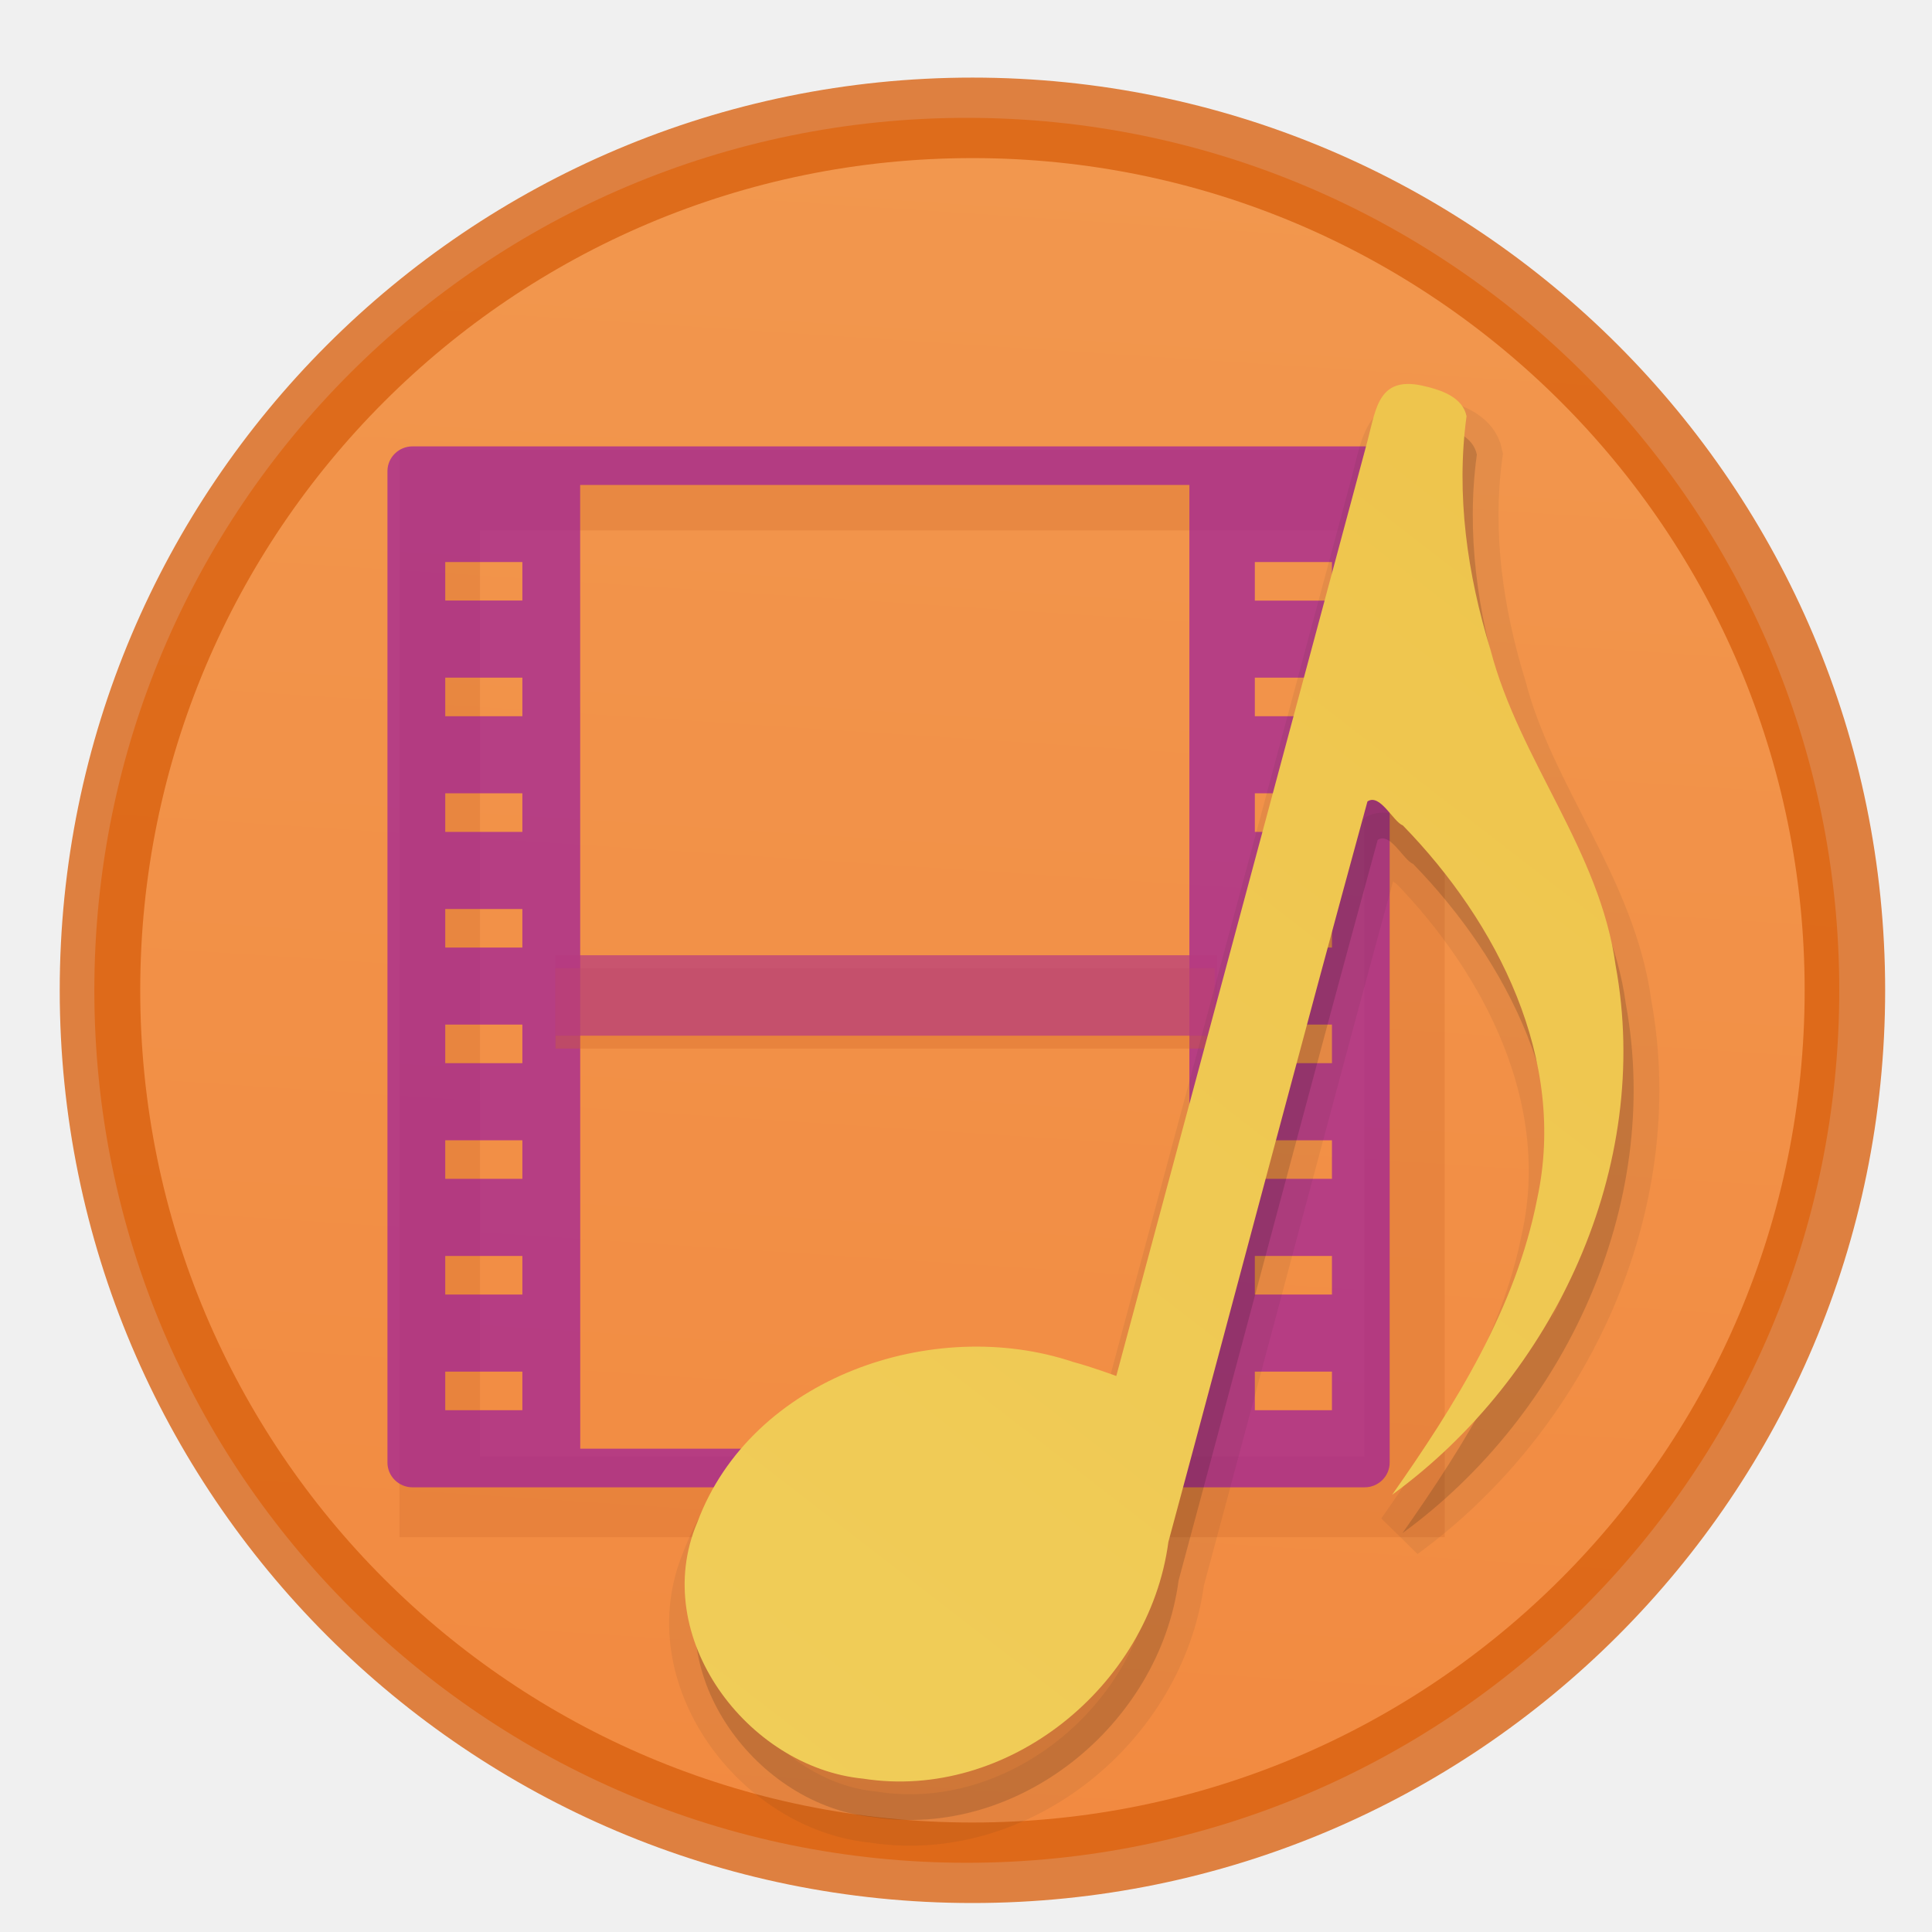
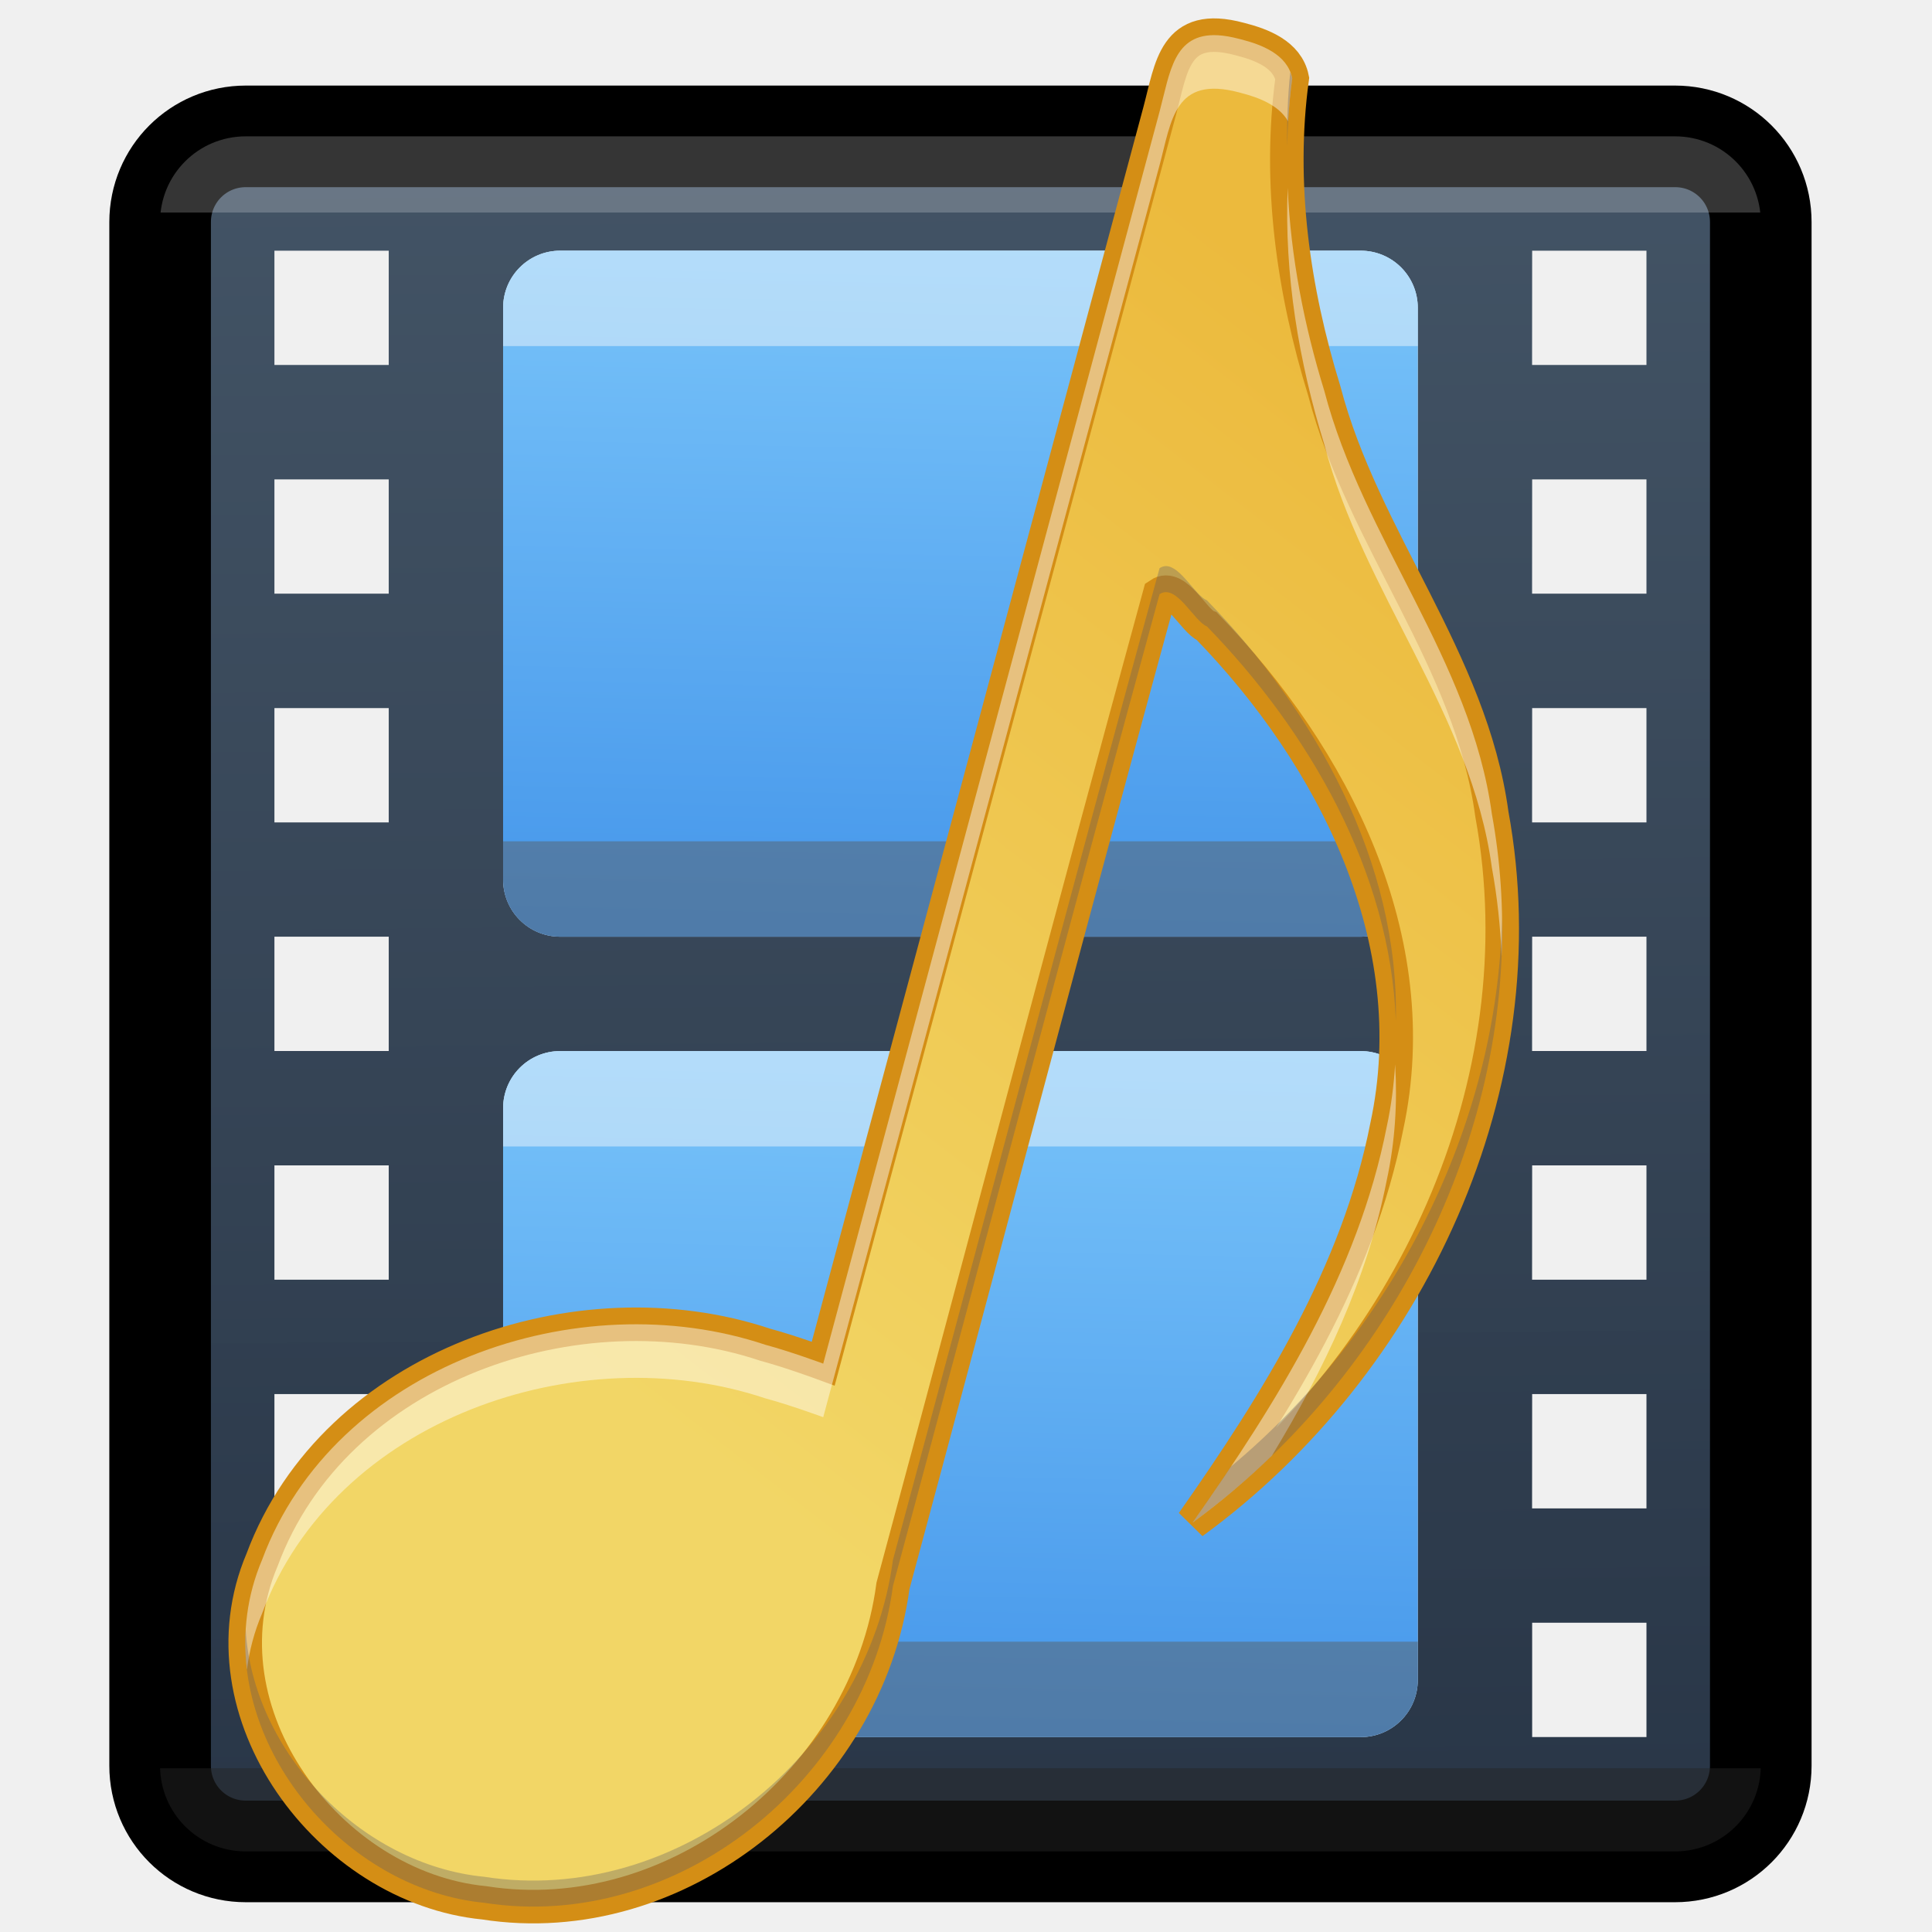
- <svg xmlns="http://www.w3.org/2000/svg" xmlns:xlink="http://www.w3.org/1999/xlink" version="1.0" width="24" height="24" id="svg2453">
+ <svg xmlns="http://www.w3.org/2000/svg" xmlns:xlink="http://www.w3.org/1999/xlink" id="svg2453" height="24" width="24" version="1.0">
  <defs id="defs2455">
+     <linearGradient id="linearGradient1173">
+       <stop id="stop1169" offset="0" style="stop-color:#273445;stop-opacity:1;" />
+       <stop id="stop1171" offset="1" style="stop-color:#485a6c;stop-opacity:0.993" />
+     </linearGradient>
    <linearGradient id="linearGradient870">
-       <stop id="stop866" offset="0" style="stop-color:#ed5353;stop-opacity:1" />
-       <stop id="stop868" offset="1" style="stop-color:#c6262e;stop-opacity:1" />
+       <stop style="stop-color:#ed5353;stop-opacity:1" offset="0" id="stop866" />
+       <stop style="stop-color:#c6262e;stop-opacity:1" offset="1" id="stop868" />
    </linearGradient>
    <linearGradient id="linearGradient5060-2">
-       <stop id="stop5062-3" style="stop-color:#000000;stop-opacity:1" offset="0" />
-       <stop id="stop5064-1" style="stop-color:#000000;stop-opacity:0" offset="1" />
+       <stop offset="0" style="stop-color:#000000;stop-opacity:1" id="stop5062-3" />
+       <stop offset="1" style="stop-color:#000000;stop-opacity:0" id="stop5064-1" />
    </linearGradient>
    <linearGradient id="linearGradient5048-8">
-       <stop id="stop5050-4" style="stop-color:#000000;stop-opacity:0" offset="0" />
-       <stop id="stop5056-5" style="stop-color:#000000;stop-opacity:1" offset="0.5" />
-       <stop id="stop5052-1" style="stop-color:#000000;stop-opacity:0" offset="1" />
+       <stop offset="0" style="stop-color:#000000;stop-opacity:0" id="stop5050-4" />
+       <stop offset="0.5" style="stop-color:#000000;stop-opacity:1" id="stop5056-5" />
+       <stop offset="1" style="stop-color:#000000;stop-opacity:0" id="stop5052-1" />
    </linearGradient>
-     <radialGradient cx="605.714" cy="486.648" r="117.143" fx="605.714" fy="486.648" id="radialGradient3172" xlink:href="#linearGradient5060-2" gradientUnits="userSpaceOnUse" gradientTransform="matrix(0.03212956,0,0,0.02058823,40.13678,48.45142)" />
-     <radialGradient cx="605.714" cy="486.648" r="117.143" fx="605.714" fy="486.648" id="radialGradient3175" xlink:href="#linearGradient5060-2" gradientUnits="userSpaceOnUse" gradientTransform="matrix(-0.03212956,0,0,0.02058823,23.86322,48.45142)" />
-     <linearGradient x1="302.857" y1="366.648" x2="302.857" y2="609.505" id="linearGradient3178" xlink:href="#linearGradient5048-8" gradientUnits="userSpaceOnUse" gradientTransform="matrix(0.1139053,0,0,0.02058823,-9.168641,48.52267)" />
-     <linearGradient xlink:href="#linearGradient4215-8-4-07-7" id="linearGradient4489" x1="36" y1="59" x2="36" y2="49" gradientUnits="userSpaceOnUse" />
-     <linearGradient y2="44.341" x2="71.204" y1="6.238" x1="71.204" gradientTransform="matrix(-0.05405404,0,0,0.05405404,22.44,53.22309)" gradientUnits="userSpaceOnUse" id="linearGradient14699" xlink:href="#linearGradient4011-9-9-70-61-7" />
+     <radialGradient gradientTransform="matrix(0.03212956,0,0,0.02058823,40.13679,48.45142)" gradientUnits="userSpaceOnUse" xlink:href="#linearGradient5060-2" id="radialGradient3172" fy="486.648" fx="605.714" r="117.143" cy="486.648" cx="605.714" />
+     <radialGradient gradientTransform="matrix(-0.03212956,0,0,0.02058823,23.86322,48.45142)" gradientUnits="userSpaceOnUse" xlink:href="#linearGradient5060-2" id="radialGradient3175" fy="486.648" fx="605.714" r="117.143" cy="486.648" cx="605.714" />
+     <linearGradient gradientTransform="matrix(0.1139053,0,0,0.02058823,-9.168641,48.52267)" gradientUnits="userSpaceOnUse" xlink:href="#linearGradient5048-8" id="linearGradient3178" y2="609.505" x2="302.857" y1="366.648" x1="302.857" />
+     <linearGradient gradientUnits="userSpaceOnUse" y2="49" x2="36" y1="59" x1="36" id="linearGradient4489" xlink:href="#linearGradient4215-8-4-07-7" />
+     <linearGradient xlink:href="#linearGradient4011-9-9-70-61-7" id="linearGradient14699" gradientUnits="userSpaceOnUse" gradientTransform="matrix(-0.05405405,0,0,0.05405405,22.44,53.22309)" x1="71.204" y1="6.238" x2="71.204" y2="44.341" />
    <linearGradient id="linearGradient4011-9-9-70-61-7">
-       <stop offset="0" style="stop-color:#ffffff;stop-opacity:1;" id="stop4013-5-4-3-8-3" />
-       <stop id="stop4015-1-5-70-9-5" style="stop-color:#ffffff;stop-opacity:0.235;" offset="0.508" />
-       <stop offset="0.835" style="stop-color:#ffffff;stop-opacity:0.157;" id="stop4017-7-0-13-0-1" />
-       <stop offset="1" style="stop-color:#ffffff;stop-opacity:0.392;" id="stop4019-1-12-7-0-7" />
+       <stop id="stop4013-5-4-3-8-3" style="stop-color:#ffffff;stop-opacity:1;" offset="0" />
+       <stop offset="0.508" style="stop-color:#ffffff;stop-opacity:0.235;" id="stop4015-1-5-70-9-5" />
+       <stop id="stop4017-7-0-13-0-1" style="stop-color:#ffffff;stop-opacity:0.157;" offset="0.835" />
+       <stop id="stop4019-1-12-7-0-7" style="stop-color:#ffffff;stop-opacity:0.392;" offset="1" />
    </linearGradient>
-     <linearGradient y2="8.093" x2="38.977" y1="59.968" x1="38.977" gradientTransform="matrix(-0.07843137,0,0,0.07843137,21.0098,51.83333)" gradientUnits="userSpaceOnUse" id="linearGradient14702" xlink:href="#linearGradient4215-8-4-07-7" />
+     <linearGradient xlink:href="#linearGradient4215-8-4-07-7" id="linearGradient14702" gradientUnits="userSpaceOnUse" gradientTransform="matrix(-0.07843137,0,0,0.07843137,21.0098,51.83333)" x1="38.977" y1="59.968" x2="38.977" y2="8.093" />
    <linearGradient id="linearGradient4215-8-4-07-7">
-       <stop id="stop4217-1-2-1-2" offset="0" style="stop-color:#2b3235;stop-opacity:1" />
-       <stop id="stop4219-3-4-0-96" offset="1" style="stop-color:#374044;stop-opacity:1" />
+       <stop style="stop-color:#2b3235;stop-opacity:1" offset="0" id="stop4217-1-2-1-2" />
+       <stop style="stop-color:#374044;stop-opacity:1" offset="1" id="stop4219-3-4-0-96" />
    </linearGradient>
-     <linearGradient xlink:href="#linearGradient3462-4" id="linearGradient3133-5" gradientUnits="userSpaceOnUse" gradientTransform="matrix(1.54054,0,0,1.216216,-4.972975,5.882066)" x1="40.29" y1="5.853" x2="40.29" y2="42.03" />
+     <linearGradient y2="42.03" x2="40.29" y1="5.853" x1="40.29" gradientTransform="matrix(1.54054,0,0,1.216216,-4.972975,5.882066)" gradientUnits="userSpaceOnUse" id="linearGradient3133-5" xlink:href="#linearGradient3462-4" />
    <linearGradient id="linearGradient3462-4">
-       <stop id="stop3464-8" style="stop-color:#ffffff;stop-opacity:1" offset="0" />
-       <stop id="stop3466-4" style="stop-color:#ffffff;stop-opacity:0.235" offset="0.022" />
-       <stop id="stop3468-5" style="stop-color:#ffffff;stop-opacity:0.157" offset="0.977" />
-       <stop id="stop3470-2" style="stop-color:#ffffff;stop-opacity:0.392" offset="1" />
+       <stop offset="0" style="stop-color:#ffffff;stop-opacity:1" id="stop3464-8" />
+       <stop offset="0.022" style="stop-color:#ffffff;stop-opacity:0.235" id="stop3466-4" />
+       <stop offset="0.977" style="stop-color:#ffffff;stop-opacity:0.157" id="stop3468-5" />
+       <stop offset="1" style="stop-color:#ffffff;stop-opacity:0.392" id="stop3470-2" />
    </linearGradient>
-     <linearGradient gradientUnits="userSpaceOnUse" y2="58.37" x2="36.583" y1="11.213" x1="36.583" id="linearGradient872" xlink:href="#linearGradient870" />
-     <linearGradient xlink:href="#linearGradient895" id="linearGradient889" x1="12" y1="5.369" x2="12" y2="40.669" gradientUnits="userSpaceOnUse" />
+     <linearGradient xlink:href="#linearGradient870" id="linearGradient872" x1="36.583" y1="11.213" x2="36.583" y2="58.37" gradientUnits="userSpaceOnUse" />
+     <linearGradient gradientTransform="matrix(0.4221011,0,0,0.4221011,-38.55959,3.774786)" gradientUnits="userSpaceOnUse" xlink:href="#linearGradient5803-0" id="linearGradient5915" y2="54.78" x2="167.983" y1="8.508" x1="167.983" />
+     <linearGradient id="linearGradient5803-0">
+       <stop offset="0" style="stop-color:#fff5ef;stop-opacity:1" id="stop5805-3" />
+       <stop offset="1" style="stop-color:#fef8dd;stop-opacity:1" id="stop5807-4" />
+     </linearGradient>
+     <linearGradient gradientTransform="matrix(0.6216217,0,0,0.6216217,15.08108,3.081089)" gradientUnits="userSpaceOnUse" xlink:href="#linearGradient3924-64-9" id="linearGradient4161" y2="41.696" x2="24" y1="6.304" x1="24" />
+     <linearGradient id="linearGradient3924-64-9">
+       <stop offset="0" style="stop-color:#ffffff;stop-opacity:1" id="stop3926-3-6-7" />
+       <stop offset="0.045" style="stop-color:#ffffff;stop-opacity:0.235" id="stop3928-0-0" />
+       <stop offset="0.955" style="stop-color:#ffffff;stop-opacity:0.157" id="stop3930-3-59-6" />
+       <stop offset="1" style="stop-color:#ffffff;stop-opacity:0.392" id="stop3932-0-30" />
+     </linearGradient>
+     <linearGradient gradientUnits="userSpaceOnUse" y2="30.458" x2="28" y1="6" x1="28" id="linearGradient902" xlink:href="#linearGradient900" />
+     <linearGradient id="linearGradient900">
+       <stop id="stop896" offset="0" style="stop-color:#ffa154;stop-opacity:1" />
+       <stop id="stop898" offset="1" style="stop-color:#f37329;stop-opacity:1" />
+     </linearGradient>
+     <linearGradient x1="24" y1="6.271" x2="24" y2="41.729" id="linearGradient7191-5-0" xlink:href="#linearGradient4235" gradientUnits="userSpaceOnUse" gradientTransform="matrix(0.6216217,0,0,0.6486488,5.081038,12.93245)" />
+     <linearGradient id="linearGradient4235">
+       <stop id="stop4237" style="stop-color:#ffffff;stop-opacity:1" offset="0" />
+       <stop id="stop4239" style="stop-color:#ffffff;stop-opacity:0.235" offset="0" />
+       <stop id="stop4241" style="stop-color:#ffffff;stop-opacity:0.157" offset="1" />
+       <stop id="stop4243" style="stop-color:#ffffff;stop-opacity:0.392" offset="1" />
+     </linearGradient>
+     <linearGradient gradientUnits="userSpaceOnUse" y2="40.669" x2="12" y1="5.369" x1="12" id="linearGradient889" xlink:href="#linearGradient895" gradientTransform="matrix(1.384615,0,0,1.35,3.384588,2.175042)" />
    <linearGradient id="linearGradient895">
-       <stop id="stop891" style="stop-color:#8cd5ff;stop-opacity:1" offset="0" />
-       <stop id="stop893" style="stop-color:#3689e6;stop-opacity:1" offset="1" />
+       <stop offset="0" style="stop-color:#8cd5ff;stop-opacity:1" id="stop891" />
+       <stop offset="1" style="stop-color:#3689e6;stop-opacity:1" id="stop893" />
    </linearGradient>
-     <linearGradient gradientTransform="matrix(0.0352071,0,0,0.00823531,-0.7248292,25.98054)" gradientUnits="userSpaceOnUse" xlink:href="#linearGradient5048-8" id="linearGradient12979" y2="609.505" x2="302.857" y1="366.648" x1="302.857" />
-     <radialGradient gradientTransform="matrix(-0.0120486,0,0,0.00823531,10.76123,25.98055)" gradientUnits="userSpaceOnUse" xlink:href="#linearGradient4549-5" id="radialGradient4968-3" fy="486.648" fx="605.714" r="117.143" cy="486.648" cx="605.714" />
+     <radialGradient cx="605.714" cy="486.648" r="117.143" fx="605.714" fy="486.648" id="radialGradient4965-9-7" xlink:href="#linearGradient4549-5" gradientUnits="userSpaceOnUse" gradientTransform="matrix(0.01606479,0,0,0.0082353,22.31839,37.98055)" />
    <linearGradient id="linearGradient4549-5">
      <stop id="stop4551-9" style="stop-color:#000000;stop-opacity:0.272" offset="0" />
      <stop id="stop4553-0" style="stop-color:#000000;stop-opacity:0.368" offset="1" />
    </linearGradient>
-     <radialGradient gradientTransform="matrix(0.0120486,0,0,0.00823531,13.23881,25.98055)" gradientUnits="userSpaceOnUse" xlink:href="#linearGradient4549-5" id="radialGradient4965-9" fy="486.648" fx="605.714" r="117.143" cy="486.648" cx="605.714" />
-     <linearGradient gradientTransform="matrix(0.4594595,0,0,0.4864867,0.9729613,7.8244)" gradientUnits="userSpaceOnUse" xlink:href="#linearGradient3924-64-9" id="linearGradient7191-5" y2="41.472" x2="24" y1="6.528" x1="24" />
-     <linearGradient id="linearGradient3924-64-9">
-       <stop offset="0" style="stop-color:#ffffff;stop-opacity:1" id="stop3926-3-6-7" />
-       <stop offset="0" style="stop-color:#ffffff;stop-opacity:0.235" id="stop3928-0-0" />
-       <stop offset="1" style="stop-color:#ffffff;stop-opacity:0.157" id="stop3930-3-59-6" />
-       <stop offset="1" style="stop-color:#ffffff;stop-opacity:0.392" id="stop3932-0-30" />
+     <radialGradient cx="605.714" cy="486.648" r="117.143" fx="605.714" fy="486.648" id="radialGradient4968-3-5" xlink:href="#linearGradient4549-5" gradientUnits="userSpaceOnUse" gradientTransform="matrix(-0.01606479,0,0,0.0082353,17.68161,37.98055)" />
+     <linearGradient x1="302.857" y1="366.648" x2="302.857" y2="609.505" id="linearGradient12979-1" xlink:href="#linearGradient5048-8" gradientUnits="userSpaceOnUse" gradientTransform="matrix(0.04970414,0,0,0.0082353,2.035506,37.98054)" />
+     <linearGradient gradientTransform="matrix(0.2492202,0.1438873,-0.1438873,0.2492202,120.706,-35.69516)" gradientUnits="userSpaceOnUse" y2="247" x2="129.301" y1="-13.057" x1="164.481" id="linearGradient28076" xlink:href="#linearGradient28086" />
+     <linearGradient id="linearGradient28086">
+       <stop style="stop-color:#ecba3d;stop-opacity:1" offset="0" id="stop28082" />
+       <stop style="stop-color:#f2d666;stop-opacity:1" offset="1" id="stop28084" />
    </linearGradient>
-     <linearGradient xlink:href="#linearGradient864" id="linearGradient866" x1="23.932" y1="2.412" x2="23.932" y2="21.494" gradientUnits="userSpaceOnUse" />
-     <linearGradient id="linearGradient864">
-       <stop style="stop-color:#ffa154;stop-opacity:1" offset="0" id="stop860" />
-       <stop style="stop-color:#f37329;stop-opacity:1" offset="1" id="stop862" />
+     <linearGradient id="linearGradient36194">
+       <stop offset="0" style="stop-color:#e2e2e2;stop-opacity:0.733" id="stop36186" />
+       <stop offset=".063" style="stop-color:#dadada;stop-opacity:0.149" id="stop36188" />
+       <stop offset=".951" style="stop-color:#d9d9d9;stop-opacity:0.224" id="stop36190" />
+       <stop offset="1" style="stop-color:#c1c1c1;stop-opacity:0.474" id="stop36192" />
    </linearGradient>
-     <linearGradient gradientTransform="translate(-206,-58.00002)" gradientUnits="userSpaceOnUse" xlink:href="#linearGradient5803-0" id="linearGradient5874-6" y2="76.997" x2="227.204" y1="63.106" x1="227.204" />
-     <linearGradient id="linearGradient5803-0">
-       <stop offset="0" style="stop-color:#fff5ef;stop-opacity:1" id="stop5805-3" />
-       <stop offset="1" style="stop-color:#fef8dd;stop-opacity:1" id="stop5807-4" />
+     <mask id="mask1017" maskUnits="userSpaceOnUse">
+       <circle style="opacity:1;fill:url(#linearGradient1021);fill-opacity:1;fill-rule:evenodd;stroke:none;stroke-width:0;stroke-linecap:round;stroke-linejoin:round;stroke-miterlimit:4;stroke-dasharray:none;stroke-dashoffset:0;stroke-opacity:0.522;paint-order:markers fill stroke" id="circle1019" cx="128" cy="127.095" r="103.019" />
+     </mask>
+     <linearGradient y2="228.819" x2="133.458" y1="22.77" x1="128.265" gradientUnits="userSpaceOnUse" id="linearGradient1021" xlink:href="#linearGradient966-6" />
+     <linearGradient id="linearGradient966-6">
+       <stop id="stop962" offset="0" style="stop-color:#c6f27b;stop-opacity:1" />
+       <stop id="stop964" offset="1" style="stop-color:#93d049;stop-opacity:1" />
    </linearGradient>
-     <linearGradient gradientTransform="matrix(0.4594595,0,0,0.4594595,8.97422,0.9717227)" gradientUnits="userSpaceOnUse" xlink:href="#linearGradient3924-64-9" id="linearGradient5397" y2="41.414" x2="30.527" y1="6.591" x1="30.527" />
-     <linearGradient xlink:href="#linearGradient28086" id="linearGradient28076" x1="164.481" y1="-13.057" x2="129.301" y2="247" gradientUnits="userSpaceOnUse" gradientTransform="matrix(0.2165063,0.125,-0.125,0.2165063,22.80249,-12.266)" />
-     <linearGradient id="linearGradient28086">
-       <stop id="stop28082" offset="0" style="stop-color:#ecba3d;stop-opacity:1" />
-       <stop id="stop28084" offset="1" style="stop-color:#f2d666;stop-opacity:1" />
+     <linearGradient x1="97.539" y1="17.003" x2="97.539" y2="44.238" id="linearGradient5891" xlink:href="#linearGradient8272" gradientUnits="userSpaceOnUse" gradientTransform="matrix(2.665841,0,0,2.717099,-16.45381,-21.55621)" />
+     <linearGradient id="linearGradient8272">
+       <stop id="stop8274" style="stop-color:#ffffff;stop-opacity:1" offset="0" />
+       <stop id="stop8276" style="stop-color:#ffffff;stop-opacity:0.235" offset="0.022" />
+       <stop id="stop8278" style="stop-color:#ffffff;stop-opacity:0.157" offset="0.979" />
+       <stop id="stop8280" style="stop-color:#ffffff;stop-opacity:0.392" offset="1" />
    </linearGradient>
-     <linearGradient xlink:href="#linearGradient36194" id="linearGradient1797" gradientUnits="userSpaceOnUse" x1="130.705" y1="25.857" x2="128.954" y2="229.079" gradientTransform="matrix(2.861397,0,0,2.861397,-48.90527,-49.18048)" />
-     <linearGradient id="linearGradient36194">
-       <stop id="stop36186" style="stop-color:#e2e2e2;stop-opacity:0.733" offset="0" />
-       <stop id="stop36188" style="stop-color:#dadada;stop-opacity:0.149" offset=".063" />
-       <stop id="stop36190" style="stop-color:#d9d9d9;stop-opacity:0.224" offset=".951" />
-       <stop id="stop36192" style="stop-color:#c1c1c1;stop-opacity:0.474" offset="1" />
+     <linearGradient x1="302.857" y1="366.648" x2="302.857" y2="609.505" id="linearGradient5875" xlink:href="#linearGradient5048-8" gradientUnits="userSpaceOnUse" gradientTransform="matrix(0.214004,0,0,0.06588235,113.5319,65.48699)" />
+     <radialGradient cx="605.714" cy="486.648" r="117.143" fx="605.714" fy="486.648" id="radialGradient5877" xlink:href="#linearGradient5060-2" gradientUnits="userSpaceOnUse" gradientTransform="matrix(0.08300137,0,0,0.06588235,192.524,65.48699)" />
+     <radialGradient cx="605.714" cy="486.648" r="117.143" fx="605.714" fy="486.648" id="radialGradient5879" xlink:href="#linearGradient5060-2" gradientUnits="userSpaceOnUse" gradientTransform="matrix(-0.08300135,0,0,0.06588235,189.234,65.48699)" />
+     <linearGradient x1="97.539" y1="12.108" x2="97.539" y2="44.261" id="linearGradient5873" xlink:href="#linearGradient9235" gradientUnits="userSpaceOnUse" gradientTransform="matrix(2.665841,0,0,2.646908,-16.45381,-18.4069)" />
+     <linearGradient id="linearGradient9235">
+       <stop id="stop9237" style="stop-color:#ffffff;stop-opacity:1" offset="0" />
+       <stop id="stop9239" style="stop-color:#ffffff;stop-opacity:0.235" offset="0.024" />
+       <stop id="stop9241" style="stop-color:#ffffff;stop-opacity:0.157" offset="0.979" />
+       <stop id="stop9243" style="stop-color:#ffffff;stop-opacity:0.392" offset="1" />
    </linearGradient>
-     <mask maskUnits="userSpaceOnUse" id="mask1017">
-       <circle r="103.019" cy="127.095" cx="128" id="circle1019" style="opacity:1;fill:url(#linearGradient1021);fill-opacity:1;fill-rule:evenodd;stroke:none;stroke-width:0;stroke-linecap:round;stroke-linejoin:round;stroke-miterlimit:4;stroke-dasharray:none;stroke-dashoffset:0;stroke-opacity:0.522;paint-order:markers fill stroke" />
-     </mask>
-     <linearGradient xlink:href="#linearGradient966-6" id="linearGradient1021" gradientUnits="userSpaceOnUse" x1="128.265" y1="22.77" x2="133.458" y2="228.819" />
-     <linearGradient id="linearGradient966-6">
-       <stop style="stop-color:#c6f27b;stop-opacity:1" offset="0" id="stop962" />
-       <stop style="stop-color:#93d049;stop-opacity:1" offset="1" id="stop964" />
+     <linearGradient id="linearGradient6404-7-5">
+       <stop id="stop6406-1-8" style="stop-color:#f9f9f9;stop-opacity:1" offset="0" />
+       <stop id="stop6408-9-6" style="stop-color:#c9c9c9;stop-opacity:1" offset="1" />
    </linearGradient>
-     <linearGradient xlink:href="#linearGradient1240" id="linearGradient1795" gradientUnits="userSpaceOnUse" gradientTransform="matrix(0.301023,0,0,0.301023,-6.530944,-6.242722)" x1="120.876" y1="225.872" x2="134.29" y2="20.738" />
-     <linearGradient id="linearGradient1240">
-       <stop id="stop1236" offset="0" style="stop-color:#f37329;stop-opacity:1" />
-       <stop id="stop1238" offset="1" style="stop-color:#f29950;stop-opacity:1" />
+     <linearGradient x1="62.989" y1="14.091" x2="62.989" y2="16.998" id="linearGradient26390" xlink:href="#linearGradient6404-7-5" gradientUnits="userSpaceOnUse" gradientTransform="matrix(2.72093,0,0,2.672258,9.65882,-18.57126)" />
+     <linearGradient id="linearGradient4632-0-6-4-4-4">
+       <stop id="stop4634-4-4-7-4" style="stop-color:#efdfc4;stop-opacity:1" offset="0" />
+       <stop id="stop4636-3-1-5-9" style="stop-color:#e7c591;stop-opacity:1" offset="1" />
    </linearGradient>
+     <linearGradient xlink:href="#linearGradient4632-0-6-4-4-4" id="linearGradient1004" gradientUnits="userSpaceOnUse" gradientTransform="matrix(0.5041322,0,0,0.4933339,119.3667,32.33791)" x1="48.623" y1="-19.358" x2="48.623" y2="138.455" />
+     <linearGradient x1="24" y1="7.042" x2="24" y2="40.958" id="linearGradient7191" xlink:href="#linearGradient4235" gradientUnits="userSpaceOnUse" gradientTransform="matrix(2.141672,0,0,2.33637,17.20397,10.77112)" />
+     <linearGradient gradientUnits="userSpaceOnUse" y2="40.669" x2="12" y1="5.369" x1="12" id="linearGradient889-7" xlink:href="#linearGradient895" gradientTransform="matrix(4.98725,0,0,5.042664,8.757027,-31.48776)" />
+     <linearGradient gradientUnits="userSpaceOnUse" y2="74.279" x2="68.376" y1="8.172" x1="69.837" id="linearGradient1143" xlink:href="#linearGradient895" />
+     <clipPath id="clipPath1163" clipPathUnits="userSpaceOnUse">
+       <path d="m 26.567,16.523 c -2.749,0 -4.962,2.213 -4.962,4.962 v 89.31 c 0,2.749 2.213,4.962 4.962,4.962 h 82.694 c 2.749,0 4.962,-2.213 4.962,-4.962 V 21.485 c 0,-2.749 -2.213,-4.962 -4.962,-4.962 z" id="path1165" style="color:#000000;display:inline;overflow:visible;visibility:visible;opacity:1;vector-effect:none;fill:none;fill-opacity:0.973;fill-rule:nonzero;stroke:#000000;stroke-width:2.205;stroke-linecap:butt;stroke-linejoin:miter;stroke-miterlimit:4;stroke-dasharray:none;stroke-dashoffset:0;stroke-opacity:1;marker:none;enable-background:accumulate" />
+     </clipPath>
+     <linearGradient gradientTransform="matrix(0.2146977,0,0,0.2146977,-2.650313,-1.853744)" gradientUnits="userSpaceOnUse" y2="-6.353" x2="73.329" y1="121.78" x1="74.503" id="linearGradient1175" xlink:href="#linearGradient1173" />
+     <clipPath id="clipPath1183" clipPathUnits="userSpaceOnUse">
+       <path style="fill:url(#linearGradient1187);fill-opacity:1;stroke:none;stroke-opacity:0.013" d="m 44.76,23.139 c -1.833,0 -3.307,1.476 -3.307,3.309 V 59.526 c 0,1.833 1.474,3.307 3.307,3.307 h 46.309 c 1.833,0 3.309,-1.474 3.309,-3.307 V 26.448 c 0,-1.833 -1.476,-3.309 -3.309,-3.309 z" id="path1185" />
+     </clipPath>
+     <linearGradient y2="74.279" x2="68.376" y1="8.172" x1="69.837" gradientUnits="userSpaceOnUse" id="linearGradient1187" xlink:href="#linearGradient895" />
+     <linearGradient y2="74.279" x2="68.376" y1="8.172" x1="69.837" gradientUnits="userSpaceOnUse" id="linearGradient1214" xlink:href="#linearGradient895" />
  </defs>
-   <circle style="display:inline;opacity:1;fill:url(#linearGradient1795);fill-opacity:1;fill-rule:evenodd;stroke:none;stroke-width:0;stroke-linecap:round;stroke-linejoin:round;stroke-miterlimit:4;stroke-dasharray:none;stroke-dashoffset:0;stroke-opacity:0.522;paint-order:markers fill stroke" id="circle1775" cx="12.01" cy="12.302" r="10.838" />
-   <circle r="103.019" cy="127.095" cx="128" id="circle1777" style="display:inline;opacity:1;fill:none;fill-opacity:1;fill-rule:evenodd;stroke:url(#linearGradient1797);stroke-width:19.011;stroke-linecap:round;stroke-linejoin:round;stroke-miterlimit:4;stroke-dasharray:none;stroke-dashoffset:0;stroke-opacity:1;paint-order:markers fill stroke" mask="url(#mask1017)" transform="matrix(0.1052014,0,0,0.1052014,-1.38604,-1.068899)" />
-   <circle cy="12.302" cx="12.08" id="circle1773" style="display:inline;opacity:1;fill:none;fill-opacity:1;fill-rule:evenodd;stroke:#d8600e;stroke-width:1;stroke-linecap:round;stroke-linejoin:round;stroke-miterlimit:4;stroke-dasharray:none;stroke-dashoffset:0;stroke-opacity:0.775;paint-order:markers fill stroke" r="10.838" />
-   <rect width="11.985" height="12.506" x="5.462" y="6.089" id="rect6741-0-3-5-9" style="display:inline;opacity:0.3;fill:none;stroke:#d06b2c;stroke-width:1;stroke-linecap:round;stroke-linejoin:miter;stroke-miterlimit:4;stroke-dasharray:none;stroke-dashoffset:0;stroke-opacity:1" />
-   <path style="color:#000000;font-style:normal;font-variant:normal;font-weight:normal;font-stretch:normal;font-size:medium;line-height:normal;font-family:sans-serif;text-indent:0;text-align:start;text-decoration:none;text-decoration-line:none;text-decoration-style:solid;text-decoration-color:#000000;letter-spacing:normal;word-spacing:normal;text-transform:none;writing-mode:lr-tb;direction:ltr;baseline-shift:baseline;text-anchor:start;white-space:normal;clip-rule:nonzero;display:inline;overflow:visible;visibility:visible;opacity:0.7;isolation:auto;mix-blend-mode:normal;color-interpolation:sRGB;color-interpolation-filters:linearRGB;solid-color:#000000;solid-opacity:1;fill:#9d1b9c;fill-opacity:1;fill-rule:nonzero;stroke:none;stroke-width:1;stroke-linecap:round;stroke-linejoin:round;stroke-miterlimit:4;stroke-dasharray:none;stroke-dashoffset:0;stroke-opacity:1;marker:none;color-rendering:auto;image-rendering:auto;shape-rendering:auto;text-rendering:auto;enable-background:accumulate" d="M 5.124,5.545 C 4.953,5.545 4.813,5.683 4.813,5.853 V 18.168 c 1.62e-5,0.17 0.14,0.308 0.311,0.308 h 1.556 8.716 1.556 c 0.172,-1.4e-5 0.311,-0.138 0.311,-0.308 V 5.853 C 17.265,5.683 17.125,5.545 16.953,5.545 h -1.556 -8.716 z m 2.083,0.479 H 14.775 V 17.996 H 7.208 Z M 5.531,6.982 H 6.489 V 7.46 H 5.531 Z m 10.057,0 h 0.958 v 0.479 h -0.958 z M 5.531,8.418 H 6.489 V 8.897 H 5.531 Z m 10.057,0 h 0.958 v 0.479 h -0.958 z M 5.531,9.855 H 6.489 V 10.334 H 5.531 Z m 10.057,0 h 0.958 v 0.479 h -0.958 z M 5.531,11.292 H 6.489 v 0.479 H 5.531 Z m 10.057,0 h 0.958 v 0.479 h -0.958 z M 5.531,12.728 H 6.489 v 0.479 H 5.531 Z m 10.057,0 h 0.958 v 0.479 h -0.958 z M 5.531,14.165 H 6.489 V 14.644 H 5.531 Z m 10.057,0 h 0.958 v 0.479 h -0.958 z M 5.531,15.602 H 6.489 v 0.479 H 5.531 Z m 10.057,0 h 0.958 v 0.479 h -0.958 z M 5.531,17.039 H 6.489 v 0.479 H 5.531 Z m 10.057,0 h 0.958 v 0.479 h -0.958 z" id="rect5505-21-2-1" />
-   <path d="m 7.4,12.526 c 2.396,0 4.793,0 7.189,0" id="path4820-2-4" style="display:block;overflow:visible;visibility:visible;opacity:0.3;fill:none;stroke:#d06426;stroke-width:1;stroke-linecap:square;stroke-linejoin:round;stroke-miterlimit:4;stroke-dasharray:none;stroke-dashoffset:0;stroke-opacity:1;marker:none" />
-   <path d="m 7.396,12.366 c 2.408,0 4.816,0 7.224,0" id="path4320-2-8" style="display:block;overflow:visible;visibility:visible;opacity:0.7;fill:none;stroke:#b63b80;stroke-width:1;stroke-linecap:square;stroke-linejoin:round;stroke-miterlimit:4;stroke-dasharray:none;stroke-dashoffset:0;stroke-opacity:1;marker:none" />
-   <path d="M 17.855,5.282 C 17.252,5.12 17.225,5.543 17.116,5.952 L 13.994,17.571 c 0,0 -0.306,-0.113 -0.538,-0.175 -1.73,-0.579 -3.995,0.189 -4.667,1.994 -0.602,1.417 0.62,3.043 2.06,3.183 1.787,0.28 3.552,-1.138 3.792,-2.94 0.827,-3.065 1.635,-6.139 2.473,-9.199 0.155,-0.105 0.319,0.251 0.44,0.298 1.174,1.206 2.043,2.909 1.668,4.64 -0.266,1.359 -1.017,2.558 -1.801,3.674 2.017,-1.47 3.235,-4.076 2.776,-6.573 C 20.004,11.042 19.002,9.924 18.643,8.548 18.355,7.615 18.212,6.622 18.346,5.647 18.3,5.425 18.061,5.335 17.868,5.286 Z" id="path28211" style="display:inline;opacity:0.07;fill:none;fill-opacity:1;stroke:#1c1c1c;stroke-width:0.639;stroke-opacity:1" />
-   <path style="display:inline;opacity:0.15;fill:#090909;fill-opacity:1;stroke:none;stroke-width:0.639" id="path28078" d="M 17.855,5.282 C 17.252,5.12 17.225,5.543 17.116,5.952 L 13.994,17.571 c 0,0 -0.306,-0.113 -0.538,-0.175 -1.73,-0.579 -3.995,0.189 -4.667,1.994 -0.602,1.417 0.62,3.043 2.06,3.183 1.787,0.28 3.552,-1.138 3.792,-2.94 0.827,-3.065 1.635,-6.139 2.473,-9.199 0.155,-0.105 0.319,0.251 0.44,0.298 1.174,1.206 2.043,2.909 1.668,4.64 -0.266,1.359 -1.017,2.558 -1.801,3.674 2.017,-1.47 3.235,-4.076 2.776,-6.573 C 20.004,11.042 19.002,9.924 18.643,8.548 18.355,7.615 18.212,6.622 18.346,5.647 18.3,5.425 18.061,5.335 17.868,5.286 Z" />
-   <path d="M 17.727,4.805 C 17.124,4.643 17.097,5.066 16.988,5.475 L 13.867,17.093 c 0,0 -0.306,-0.113 -0.538,-0.175 -1.73,-0.579 -3.995,0.189 -4.667,1.994 -0.602,1.417 0.62,3.043 2.06,3.183 1.787,0.28 3.552,-1.138 3.792,-2.94 0.827,-3.065 1.635,-6.139 2.473,-9.199 0.155,-0.105 0.319,0.251 0.44,0.298 1.174,1.206 2.043,2.909 1.668,4.64 -0.266,1.359 -1.017,2.558 -1.801,3.674 2.017,-1.47 3.235,-4.076 2.776,-6.573 C 19.876,10.565 18.874,9.447 18.515,8.07 18.228,7.138 18.085,6.144 18.218,5.17 18.172,4.947 17.933,4.857 17.741,4.808 Z" id="path7249-8-0-3-6-1-6-8" style="display:inline;opacity:1;fill:url(#linearGradient28076);fill-opacity:1;stroke:none;stroke-width:0.639" />
+   <g style="display:none" id="layer1">
+     <rect y="9.9920072e-16" x="0" height="24" width="24" id="rect1263" style="opacity:0.343;fill:#ffffff;fill-opacity:1;stroke:none;stroke-width:1.091;stroke-miterlimit:4;stroke-dasharray:none;stroke-opacity:1" />
+   </g>
+   <g id="layer2">
+     <path d="m 3.054,1.694 c -0.59,0 -1.065,0.475 -1.065,1.065 v 19.175 c 0,0.59 0.475,1.065 1.065,1.065 H 20.808 c 0.59,0 1.065,-0.475 1.065,-1.065 V 2.759 c 0,-0.59 -0.475,-1.065 -1.065,-1.065 z M 3.409,3.114 H 4.829 V 4.534 H 3.409 Z m 3.551,0 h 9.942 c 0.393,0 0.71,0.317 0.71,0.71 v 7.102 c 0,0.393 -0.317,0.71 -0.71,0.71 H 6.96 c -0.393,0 -0.71,-0.317 -0.71,-0.71 V 3.824 c 0,-0.393 0.317,-0.71 0.71,-0.71 z m 12.073,0 h 1.42 V 4.534 H 19.032 Z M 3.409,5.955 H 4.829 V 7.375 H 3.409 Z m 15.624,0 h 1.42 V 7.375 H 19.032 Z M 3.409,8.796 H 4.829 V 10.216 H 3.409 Z m 15.624,0 h 1.42 V 10.216 H 19.032 Z M 3.409,11.636 h 1.42 v 1.42 H 3.409 Z m 15.624,0 h 1.42 v 1.42 H 19.032 Z M 6.96,13.057 h 9.942 c 0.393,0 0.71,0.317 0.71,0.71 v 7.102 c 0,0.393 -0.317,0.71 -0.71,0.71 H 6.96 c -0.393,0 -0.71,-0.317 -0.71,-0.71 v -7.102 c 0,-0.393 0.317,-0.71 0.71,-0.71 z M 3.409,14.477 h 1.42 v 1.42 H 3.409 Z m 15.624,0 h 1.42 v 1.42 H 19.032 Z M 3.409,17.318 h 1.42 v 1.42 H 3.409 Z m 15.624,0 h 1.42 v 1.42 H 19.032 Z M 3.409,20.158 h 1.42 v 1.42 H 3.409 Z m 15.624,0 h 1.42 v 1.42 h -1.42 z" id="rect3032-7-5" style="color:#000000;display:inline;overflow:visible;visibility:visible;opacity:1;vector-effect:none;fill:url(#linearGradient1175);fill-opacity:1;fill-rule:nonzero;stroke:none;stroke-width:1.263;stroke-linecap:butt;stroke-linejoin:miter;stroke-miterlimit:4;stroke-dasharray:none;stroke-dashoffset:0;stroke-opacity:0.498;marker:none;enable-background:accumulate" />
+     <path style="color:#000000;display:inline;overflow:visible;visibility:visible;opacity:1;vector-effect:none;fill:none;fill-opacity:0.973;fill-rule:nonzero;stroke:#000000;stroke-width:1.262;stroke-linecap:butt;stroke-linejoin:miter;stroke-miterlimit:4;stroke-dasharray:none;stroke-dashoffset:0;stroke-opacity:1;marker:none;enable-background:accumulate" id="path1127" d="m 3.054,1.694 c -0.59,0 -1.065,0.475 -1.065,1.065 V 21.934 c 0,0.59 0.475,1.065 1.065,1.065 H 20.808 c 0.59,0 1.065,-0.475 1.065,-1.065 V 2.759 c 0,-0.59 -0.475,-1.065 -1.065,-1.065 z" />
+     <rect transform="matrix(0.2146977,0,0,0.2146977,-2.650314,-1.853744)" clip-path="url(#clipPath1163)" y="14.718" x="4.374" height="6.213" width="131.574" id="rect1159" style="opacity:0.212;fill:#fafafa;fill-opacity:1;stroke:none;stroke-width:5.88;stroke-miterlimit:4;stroke-dasharray:none;stroke-opacity:1" />
+     <rect transform="matrix(0.2146977,0,0,-0.2146977,-2.650314,26.54651)" style="opacity:0.491;fill:#242424;fill-opacity:1;stroke:none;stroke-width:5.88;stroke-miterlimit:4;stroke-dasharray:none;stroke-opacity:1" id="rect1167" width="134.051" height="14.048" x="2.818" y="7.286" clip-path="url(#clipPath1163)" />
+     <g style="stroke-width:2.667" transform="matrix(0.2146977,0,0,0.2146977,-2.650313,-1.853744)" id="g1202">
+       <g style="stroke-width:2.667" id="g1196">
+         <path id="path1026" d="m 44.76,23.139 c -1.833,0 -3.307,1.476 -3.307,3.309 V 59.526 c 0,1.833 1.474,3.307 3.307,3.307 h 46.309 c 1.833,0 3.309,-1.474 3.309,-3.307 V 26.448 c 0,-1.833 -1.476,-3.309 -3.309,-3.309 z" style="fill:url(#linearGradient1143);fill-opacity:1;stroke:none;stroke-width:2.667;stroke-opacity:0.013" />
+         <rect clip-path="url(#clipPath1183)" y="10.965" x="32.389" height="17.694" width="69.072" id="rect1179" style="opacity:0.455;fill:#fafafa;fill-opacity:1;stroke:none;stroke-width:5.88;stroke-miterlimit:4;stroke-dasharray:none;stroke-opacity:1" />
+         <rect transform="matrix(1,0,0,-1,0,85.97142)" style="opacity:0.455;fill:#5b5b5b;fill-opacity:1;stroke:none;stroke-width:5.88;stroke-miterlimit:4;stroke-dasharray:none;stroke-opacity:1" id="rect1191" width="69.072" height="17.694" x="32.389" y="10.965" clip-path="url(#clipPath1183)" />
+       </g>
+     </g>
+     <g style="stroke-width:2.667" transform="matrix(0.2146977,0,0,0.2146977,-2.650314,8.088658)" id="g1212">
+       <g style="stroke-width:2.667" id="g1210">
+         <path style="fill:url(#linearGradient1214);fill-opacity:1;stroke:none;stroke-width:2.667;stroke-opacity:0.013" d="m 44.76,23.139 c -1.833,0 -3.307,1.476 -3.307,3.309 V 59.526 c 0,1.833 1.474,3.307 3.307,3.307 h 46.309 c 1.833,0 3.309,-1.474 3.309,-3.307 V 26.448 c 0,-1.833 -1.476,-3.309 -3.309,-3.309 z" id="path1204" />
+         <rect style="opacity:0.455;fill:#fafafa;fill-opacity:1;stroke:none;stroke-width:5.88;stroke-miterlimit:4;stroke-dasharray:none;stroke-opacity:1" id="rect1206" width="69.072" height="17.694" x="32.389" y="10.965" clip-path="url(#clipPath1183)" />
+         <rect clip-path="url(#clipPath1183)" y="10.965" x="32.389" height="17.694" width="69.072" id="rect1208" style="opacity:0.455;fill:#5b5b5b;fill-opacity:1;stroke:none;stroke-width:5.88;stroke-miterlimit:4;stroke-dasharray:none;stroke-opacity:1" transform="matrix(1,0,0,-1,0,85.97142)" />
+       </g>
+     </g>
+     <g style="stroke-width:2.667" transform="matrix(0.2122469,0,0,0.2122469,-28.04894,-0.497796)" id="g1240">
+       <path d="m 204.691,4.625 c -3.806,-1.02 -3.975,1.649 -4.667,4.228 L 180.334,82.155 c 0,0 -1.93,-0.713 -3.392,-1.105 -10.914,-3.654 -25.207,1.194 -29.447,12.581 -3.797,8.939 3.91,19.196 12.996,20.082 11.274,1.765 22.41,-7.179 23.925,-18.55 5.215,-19.339 10.312,-38.734 15.601,-58.038 0.978,-0.661 2.011,1.581 2.774,1.882 7.408,7.61 12.886,18.353 10.525,29.271 -1.678,8.576 -6.419,16.138 -11.363,23.181 12.724,-9.273 20.408,-25.716 17.514,-41.472 -1.221,-9.023 -7.54,-16.075 -9.806,-24.759 -1.815,-5.884 -2.716,-12.151 -1.877,-18.298 -0.288,-1.406 -1.798,-1.972 -3.01,-2.283 z" id="path7249-8-0-3-6-1-6-8" style="display:inline;opacity:1;fill:url(#linearGradient28076);fill-opacity:1;stroke:none;stroke-width:1.962" />
+       <path style="display:inline;opacity:1;fill:none;fill-opacity:1;stroke:#d48e15;stroke-width:1.962;stroke-opacity:1" id="path1223" d="m 204.691,4.625 c -3.806,-1.02 -3.975,1.649 -4.667,4.228 L 180.334,82.155 c 0,0 -1.93,-0.713 -3.392,-1.105 -10.914,-3.654 -25.207,1.194 -29.447,12.581 -3.797,8.939 3.91,19.196 12.996,20.082 11.274,1.765 22.41,-7.179 23.925,-18.55 5.215,-19.339 10.312,-38.734 15.601,-58.038 0.978,-0.661 2.011,1.581 2.774,1.882 7.408,7.61 12.886,18.353 10.525,29.271 -1.678,8.576 -6.419,16.138 -11.363,23.181 12.724,-9.273 20.408,-25.716 17.514,-41.472 -1.221,-9.023 -7.54,-16.075 -9.806,-24.759 -1.815,-5.884 -2.716,-12.151 -1.877,-18.298 -0.288,-1.406 -1.798,-1.972 -3.01,-2.283 z" />
+       <path id="path1218" style="display:inline;opacity:0.453;fill:#ffffff;fill-opacity:1;stroke:none;stroke-width:1.962" d="m 203.426,4.408 c -2.591,-0.137 -2.796,2.188 -3.4,4.445 L 180.334,82.156 c 0,0 -1.931,-0.714 -3.393,-1.105 -10.914,-3.654 -25.207,1.193 -29.447,12.58 -0.899,2.117 -1.145,4.307 -0.889,6.43 0.14,-1.105 0.428,-2.208 0.889,-3.293 4.24,-11.387 18.533,-16.236 29.447,-12.582 1.462,0.392 3.393,1.105 3.393,1.105 l 19.691,-73.303 c 0.691,-2.58 0.86,-5.248 4.666,-4.229 l 0.084,0.023 c 1.014,0.26 2.227,0.706 2.768,1.666 0.052,-0.841 0.128,-1.682 0.242,-2.52 -0.288,-1.406 -1.798,-1.973 -3.01,-2.283 L 204.691,4.625 c -0.476,-0.127 -0.895,-0.197 -1.266,-0.217 z m 4.092,8.926 c -0.206,5.083 0.651,10.185 2.145,15.029 2.265,8.684 8.584,15.737 9.805,24.76 0.317,1.725 0.5,3.458 0.57,5.189 0.115,-2.768 -0.062,-5.558 -0.57,-8.326 -1.221,-9.023 -7.539,-16.074 -9.805,-24.758 -1.187,-3.847 -1.97,-7.86 -2.145,-11.895 z m 6.289,51.311 c -0.077,1.207 -0.227,2.42 -0.49,3.635 -1.678,8.576 -6.42,16.137 -11.363,23.18 1.639,-1.194 3.189,-2.512 4.648,-3.928 3.042,-5.015 5.583,-10.331 6.715,-16.117 0.492,-2.274 0.625,-4.538 0.49,-6.77 z" />
+       <path id="path1227" style="display:inline;opacity:0.343;fill:#5e5c64;fill-opacity:1;stroke:none;stroke-width:1.962" d="m 207.666,6.572 c -0.145,1.438 -0.202,2.881 -0.174,4.322 0.028,-1.324 0.113,-2.647 0.293,-3.965 -0.026,-0.129 -0.073,-0.242 -0.119,-0.357 z m -7.281,28.906 c -0.123,0.001 -0.245,0.04 -0.367,0.123 -5.289,19.304 -10.387,38.698 -15.602,58.037 -1.515,11.371 -12.652,20.316 -23.926,18.551 -7.208,-0.703 -13.542,-7.305 -13.959,-14.467 -0.477,7.724 6.241,15.238 13.959,15.99 11.274,1.765 22.41,-7.177 23.926,-18.549 5.215,-19.339 10.313,-38.735 15.602,-58.039 0.978,-0.661 2.01,1.582 2.773,1.883 5.997,6.161 10.725,14.376 11.057,23.074 0.202,-9.259 -4.71,-18.08 -11.057,-24.6 -0.668,-0.263 -1.543,-2.013 -2.406,-2.004 z m 19.682,20.49 c -0.249,12.33 -6.421,24.318 -15.877,32.217 -0.736,1.103 -1.481,2.197 -2.236,3.273 11.118,-8.103 18.386,-21.681 18.113,-35.49 z" />
+     </g>
+   </g>
</svg>
